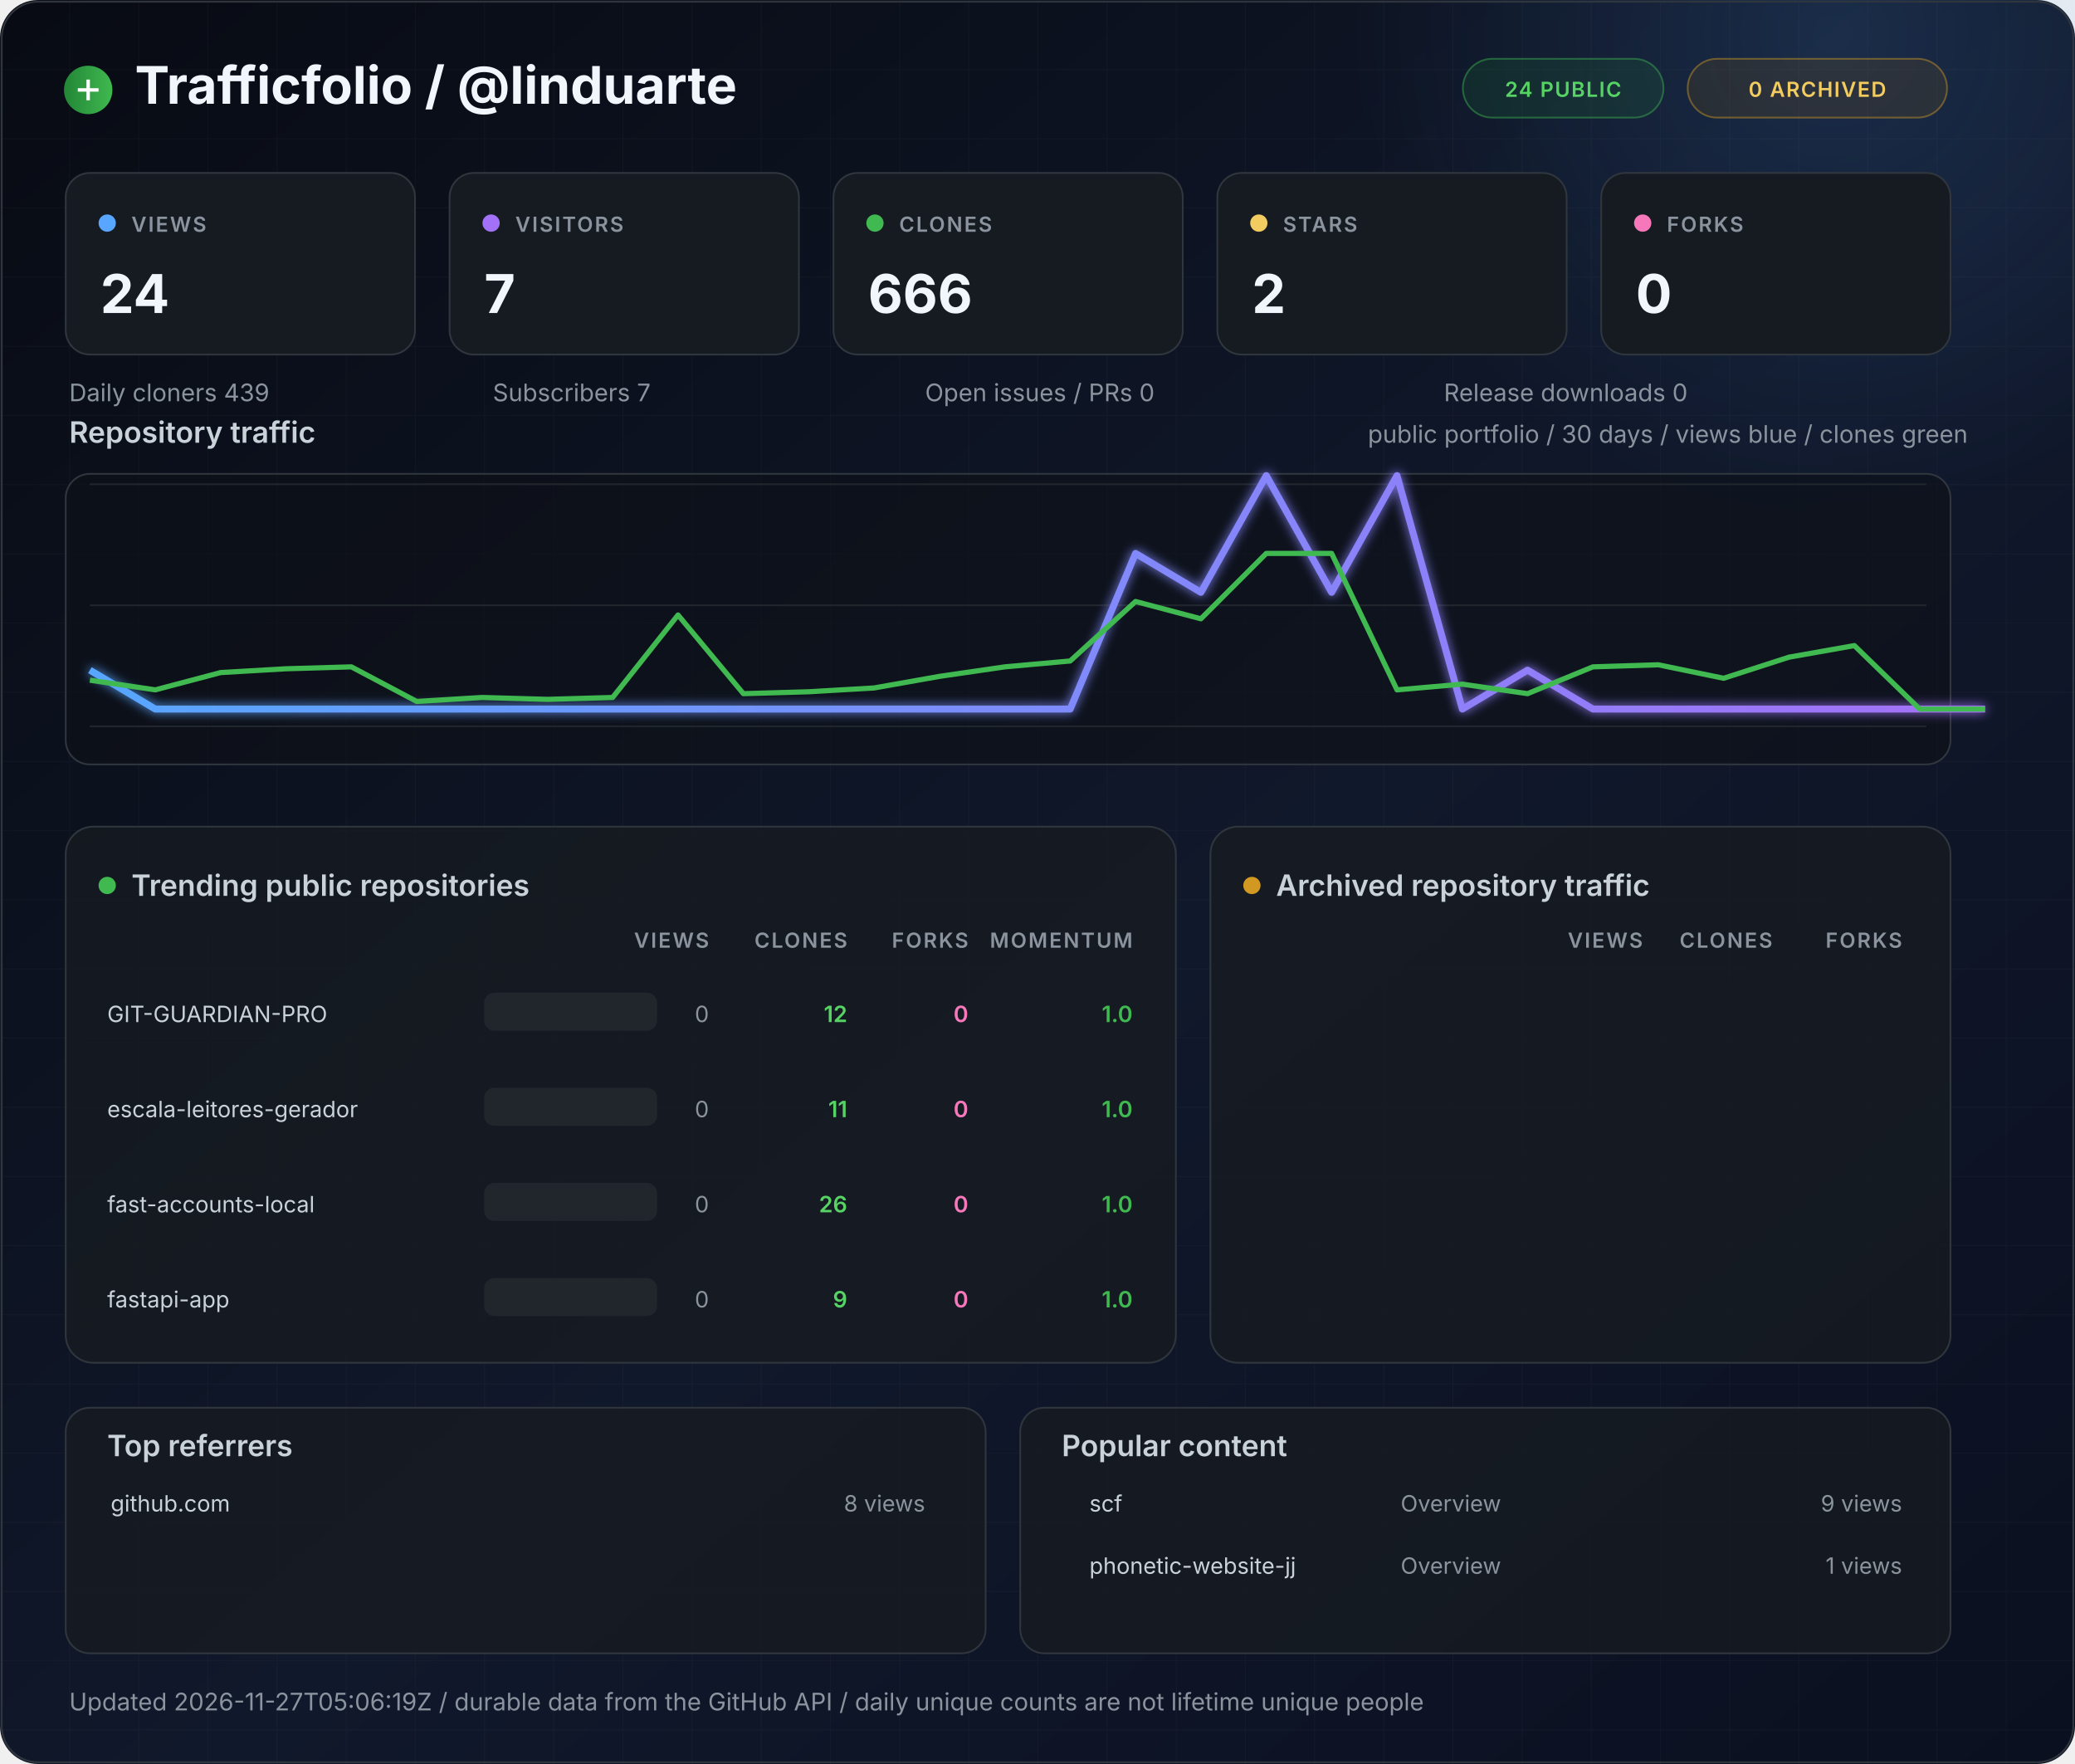
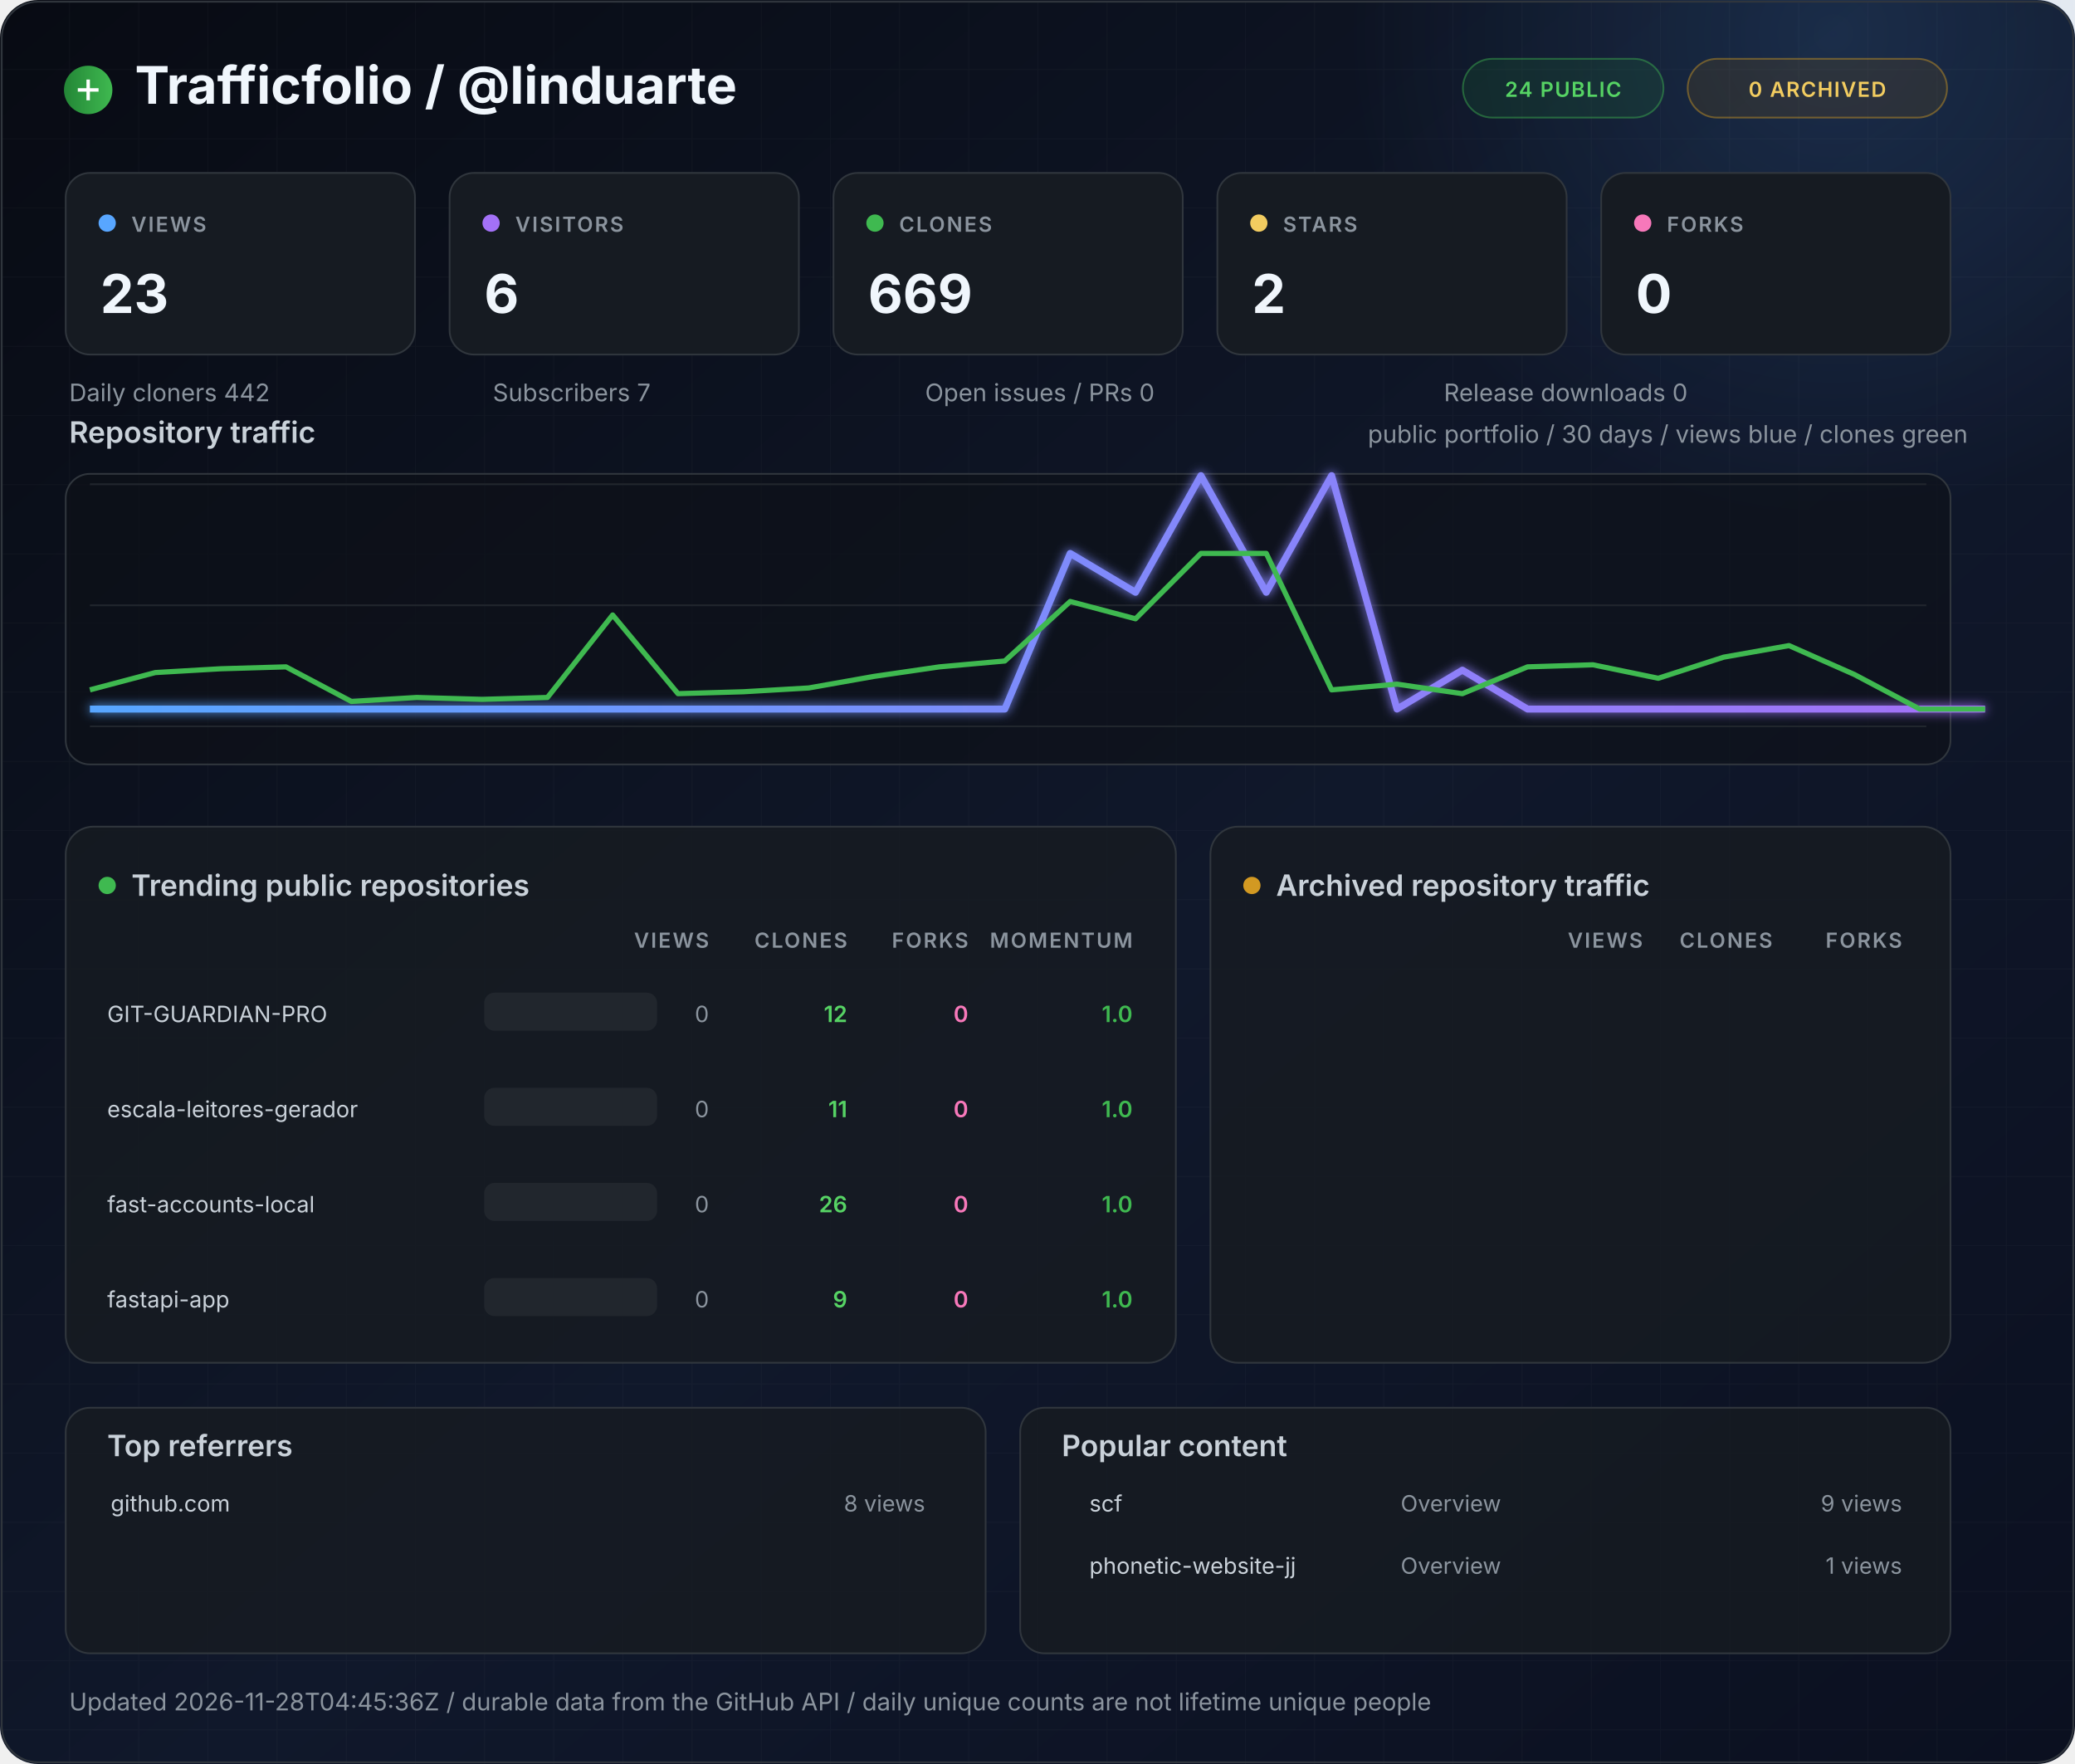
<svg xmlns="http://www.w3.org/2000/svg" width="1200" height="1020" viewBox="0 0 1200 1020" role="img" aria-label="Trafficfolio GitHub analytics dashboard for linduarte">
  <defs>
    <linearGradient id="bg" x1="0" y1="0" x2="1" y2="1">
      <stop stop-color="#080b13" />
      <stop offset=".55" stop-color="#10182b" />
      <stop offset="1" stop-color="#0b1020" />
    </linearGradient>
    <linearGradient id="line" x1="0" y1="0" x2="1" y2="0">
      <stop stop-color="#58a6ff" />
      <stop offset="1" stop-color="#a371f7" />
    </linearGradient>
    <linearGradient id="bar" x1="0" y1="0" x2="1" y2="0">
      <stop stop-color="#238636" />
      <stop offset="1" stop-color="#3fb950" />
    </linearGradient>
    <linearGradient id="archiveBar" x1="0" y1="0" x2="1" y2="0">
      <stop stop-color="#9e6a03" />
      <stop offset="1" stop-color="#f2cc60" />
    </linearGradient>
    <radialGradient id="ambient">
      <stop stop-color="#58a6ff" stop-opacity=".16" />
      <stop offset="1" stop-color="#58a6ff" stop-opacity="0" />
    </radialGradient>
    <pattern id="grid" width="40" height="40" patternUnits="userSpaceOnUse">
      <path d="M40 0H0V40" fill="none" stroke="#ffffff" stroke-opacity=".025" />
    </pattern>
    <filter id="glow">
      <feGaussianBlur stdDeviation="3" result="b" />
      <feMerge>
        <feMergeNode in="b" />
        <feMergeNode in="SourceGraphic" />
      </feMerge>
    </filter>
    <style>
    .title{font:750 30px -apple-system,BlinkMacSystemFont,"Segoe UI",sans-serif;fill:#f0f6fc}
    .subtitle{font:14px -apple-system,BlinkMacSystemFont,"Segoe UI",sans-serif;fill:#8b949e}
    .label{font:600 12px -apple-system,BlinkMacSystemFont,"Segoe UI",sans-serif;fill:#8b949e;letter-spacing:1px}
    .metric{font:700 31px -apple-system,BlinkMacSystemFont,"Segoe UI",sans-serif;fill:#f0f6fc}
    .section{font:600 17px -apple-system,BlinkMacSystemFont,"Segoe UI",sans-serif;fill:#c9d1d9}
    .repo,.value,.trend,.archive,.clone,.fork{font:13px -apple-system,BlinkMacSystemFont,"Segoe UI",sans-serif;fill:#c9d1d9}
    .value{fill:#8b949e} .trend{fill:#3fb950;font-weight:600} .archive{fill:#d29922}
    .clone{fill:#56d364;font-weight:600} .fork{fill:#f778ba;font-weight:600}
    .pill{font:600 12px -apple-system,BlinkMacSystemFont,"Segoe UI",sans-serif;letter-spacing:.7px}
  </style>
  </defs>
  <rect width="1200" height="1020" rx="22" fill="url(#bg)" />
  <rect width="1200" height="1020" rx="22" fill="url(#grid)" />
  <circle cx="1060" cy="20" r="280" fill="url(#ambient)" />
  <rect x="1" y="1" width="1198" height="1018" rx="21" fill="none" stroke="#30363d" />
  <circle cx="51" cy="52" r="14" fill="url(#bar)" />
  <path d="M45 52h12M51 46v12" stroke="#fff" stroke-width="2" />
  <text x="78" y="60" class="title">Trafficfolio / @linduarte</text>
  <rect x="846" y="34" width="116" height="34" rx="17" fill="#238636" fill-opacity=".16" stroke="#3fb950" stroke-opacity=".45" />
  <text x="904" y="56" text-anchor="middle" class="pill" fill="#56d364">24 PUBLIC</text>
  <rect x="976" y="34" width="150" height="34" rx="17" fill="#9e6a03" fill-opacity=".14" stroke="#d29922" stroke-opacity=".45" />
  <text x="1051" y="56" text-anchor="middle" class="pill" fill="#f2cc60">0 ARCHIVED</text>
  <rect x="38" y="100" width="202" height="105" rx="14" fill="#161b22" stroke="#30363d" />
  <circle cx="62" cy="129" r="5" fill="#58a6ff" />
  <text x="76" y="134" class="label">VIEWS</text>
-   <text x="58" y="181" class="metric">24</text>
+   <text x="58" y="181" class="metric">23</text>
  <rect x="260" y="100" width="202" height="105" rx="14" fill="#161b22" stroke="#30363d" />
  <circle cx="284" cy="129" r="5" fill="#a371f7" />
  <text x="298" y="134" class="label">VISITORS</text>
-   <text x="280" y="181" class="metric">7</text>
+   <text x="280" y="181" class="metric">6</text>
  <rect x="482" y="100" width="202" height="105" rx="14" fill="#161b22" stroke="#30363d" />
  <circle cx="506" cy="129" r="5" fill="#3fb950" />
  <text x="520" y="134" class="label">CLONES</text>
-   <text x="502" y="181" class="metric">666</text>
+   <text x="502" y="181" class="metric">669</text>
  <rect x="704" y="100" width="202" height="105" rx="14" fill="#161b22" stroke="#30363d" />
  <circle cx="728" cy="129" r="5" fill="#f2cc60" />
  <text x="742" y="134" class="label">STARS</text>
  <text x="724" y="181" class="metric">2</text>
  <rect x="926" y="100" width="202" height="105" rx="14" fill="#161b22" stroke="#30363d" />
  <circle cx="950" cy="129" r="5" fill="#f778ba" />
  <text x="964" y="134" class="label">FORKS</text>
  <text x="946" y="181" class="metric">0</text>
-   <text x="40" y="232" class="subtitle">Daily cloners 439</text>
+   <text x="40" y="232" class="subtitle">Daily cloners 442</text>
  <text x="285" y="232" class="subtitle">Subscribers 7</text>
  <text x="535" y="232" class="subtitle">Open issues / PRs 0</text>
  <text x="835" y="232" class="subtitle">Release downloads 0</text>
  <text x="40" y="256" class="section">Repository traffic</text>
  <text x="1138" y="256" text-anchor="end" class="subtitle">public portfolio / 30 days / views blue / clones green</text>
  <rect x="38" y="274" width="1090" height="168" rx="14" fill="#0d1117" fill-opacity=".62" stroke="#30363d" />
  <line x1="52" y1="420" x2="1114" y2="420" stroke="#21262d" />
  <line x1="52" y1="350" x2="1114" y2="350" stroke="#21262d" />
  <line x1="52" y1="280" x2="1114" y2="280" stroke="#21262d" />
-   <polyline points="52.0,387.5 89.8,410.0 127.6,410.0 165.4,410.0 203.2,410.0 241.0,410.0 278.8,410.0 316.6,410.0 354.3,410.0 392.1,410.0 429.9,410.0 467.7,410.0 505.5,410.0 543.3,410.0 581.1,410.0 618.9,410.0 656.7,320.0 694.5,342.5 732.3,275.0 770.1,342.5 807.9,275.0 845.7,410.0 883.4,387.5 921.2,410.0 959.0,410.0 996.8,410.0 1034.6,410.0 1072.4,410.0 1110.2,410.0 1148.0,410.0" fill="none" stroke="url(#line)" stroke-width="4" stroke-linejoin="round" filter="url(#glow)" />
-   <polyline points="52.0,393.3 89.8,398.9 127.6,388.9 165.4,386.7 203.2,385.6 241.0,405.6 278.8,403.3 316.6,404.4 354.3,403.3 392.1,355.6 429.9,401.1 467.7,400.0 505.5,397.8 543.3,391.1 581.1,385.6 618.9,382.2 656.7,347.8 694.5,357.8 732.3,320.0 770.1,320.0 807.9,398.9 845.7,395.6 883.4,401.1 921.2,385.6 959.0,384.4 996.8,392.2 1034.6,380.0 1072.4,373.3 1110.2,410.0 1148.0,410.0" fill="none" stroke="#3fb950" stroke-width="3" stroke-linejoin="round" />
+   <polyline points="52.0,410.0 89.8,410.0 127.6,410.0 165.4,410.0 203.2,410.0 241.0,410.0 278.8,410.0 316.6,410.0 354.3,410.0 392.1,410.0 429.9,410.0 467.7,410.0 505.5,410.0 543.3,410.0 581.1,410.0 618.9,320.0 656.7,342.5 694.5,275.0 732.3,342.5 770.1,275.0 807.9,410.0 845.7,387.5 883.4,410.0 921.2,410.0 959.0,410.0 996.8,410.0 1034.6,410.0 1072.4,410.0 1110.2,410.0 1148.0,410.0" fill="none" stroke="url(#line)" stroke-width="4" stroke-linejoin="round" filter="url(#glow)" />
+   <polyline points="52.0,398.9 89.8,388.9 127.6,386.7 165.4,385.6 203.2,405.6 241.0,403.3 278.8,404.4 316.6,403.3 354.3,355.6 392.1,401.1 429.9,400.0 467.7,397.8 505.5,391.1 543.3,385.6 581.1,382.2 618.9,347.8 656.7,357.8 694.5,320.0 732.3,320.0 770.1,398.9 807.9,395.6 845.7,401.1 883.4,385.6 921.2,384.4 959.0,392.2 996.8,380.0 1034.6,373.3 1072.4,390.0 1110.2,410.0 1148.0,410.0" fill="none" stroke="#3fb950" stroke-width="3" stroke-linejoin="round" />
  <rect x="38" y="478" width="642" height="310" rx="16" fill="#161b22" fill-opacity=".82" stroke="#30363d" />
  <circle cx="62" cy="512" r="5" fill="#3fb950" />
  <text x="76" y="518" class="section">Trending public repositories</text>
  <text x="410" y="548" text-anchor="end" class="label">VIEWS</text>
  <text x="490" y="548" text-anchor="end" class="label">CLONES</text>
  <text x="560" y="548" text-anchor="end" class="label">FORKS</text>
  <text x="655" y="548" text-anchor="end" class="label">MOMENTUM</text>
  <text x="62" y="591" class="repo">GIT-GUARDIAN-PRO</text>
  <rect x="280" y="574" width="100" height="22" rx="6" fill="#21262d" />
  <rect x="280" y="574" width="0" height="22" rx="6" fill="url(#bar)" />
  <text x="410" y="591" text-anchor="end" class="value">0</text>
  <text x="490" y="591" text-anchor="end" class="clone">12</text>
  <text x="560" y="591" text-anchor="end" class="fork">0</text>
  <text x="655" y="591" text-anchor="end" class="trend">1.0</text>
  <text x="62" y="646" class="repo">escala-leitores-gerador</text>
  <rect x="280" y="629" width="100" height="22" rx="6" fill="#21262d" />
  <rect x="280" y="629" width="0" height="22" rx="6" fill="url(#bar)" />
  <text x="410" y="646" text-anchor="end" class="value">0</text>
  <text x="490" y="646" text-anchor="end" class="clone">11</text>
  <text x="560" y="646" text-anchor="end" class="fork">0</text>
  <text x="655" y="646" text-anchor="end" class="trend">1.0</text>
  <text x="62" y="701" class="repo">fast-accounts-local</text>
  <rect x="280" y="684" width="100" height="22" rx="6" fill="#21262d" />
  <rect x="280" y="684" width="0" height="22" rx="6" fill="url(#bar)" />
  <text x="410" y="701" text-anchor="end" class="value">0</text>
  <text x="490" y="701" text-anchor="end" class="clone">26</text>
  <text x="560" y="701" text-anchor="end" class="fork">0</text>
  <text x="655" y="701" text-anchor="end" class="trend">1.0</text>
  <text x="62" y="756" class="repo">fastapi-app</text>
  <rect x="280" y="739" width="100" height="22" rx="6" fill="#21262d" />
  <rect x="280" y="739" width="0" height="22" rx="6" fill="url(#bar)" />
  <text x="410" y="756" text-anchor="end" class="value">0</text>
  <text x="490" y="756" text-anchor="end" class="clone">9</text>
  <text x="560" y="756" text-anchor="end" class="fork">0</text>
  <text x="655" y="756" text-anchor="end" class="trend">1.0</text>
  <rect x="700" y="478" width="428" height="310" rx="16" fill="#161b22" fill-opacity=".82" stroke="#30363d" />
  <circle cx="724" cy="512" r="5" fill="#d29922" />
  <text x="738" y="518" class="section">Archived repository traffic</text>
  <text x="950" y="548" text-anchor="end" class="label">VIEWS</text>
  <text x="1025" y="548" text-anchor="end" class="label">CLONES</text>
  <text x="1100" y="548" text-anchor="end" class="label">FORKS</text>
  <rect x="38" y="814" width="532" height="142" rx="14" fill="#161b22" fill-opacity=".82" stroke="#30363d" />
  <text x="62" y="842" class="section">Top referrers</text>
  <text x="64" y="874" class="repo">github.com</text>
  <text x="535" y="874" text-anchor="end" class="value">8 views</text>
  <rect x="590" y="814" width="538" height="142" rx="14" fill="#161b22" fill-opacity=".82" stroke="#30363d" />
  <text x="614" y="842" class="section">Popular content</text>
  <text x="630" y="874" class="repo">scf</text>
  <text x="810" y="874" class="value">Overview</text>
  <text x="1100" y="874" text-anchor="end" class="value">9 views</text>
  <text x="630" y="910" class="repo">phonetic-website-jj</text>
  <text x="810" y="910" class="value">Overview</text>
  <text x="1100" y="910" text-anchor="end" class="value">1 views</text>
-   <text x="40" y="989" class="subtitle">Updated 2026-11-27T05:06:19Z / durable data from the GitHub API / daily unique counts are not lifetime unique people</text>
+   <text x="40" y="989" class="subtitle">Updated 2026-11-28T04:45:36Z / durable data from the GitHub API / daily unique counts are not lifetime unique people</text>
</svg>
